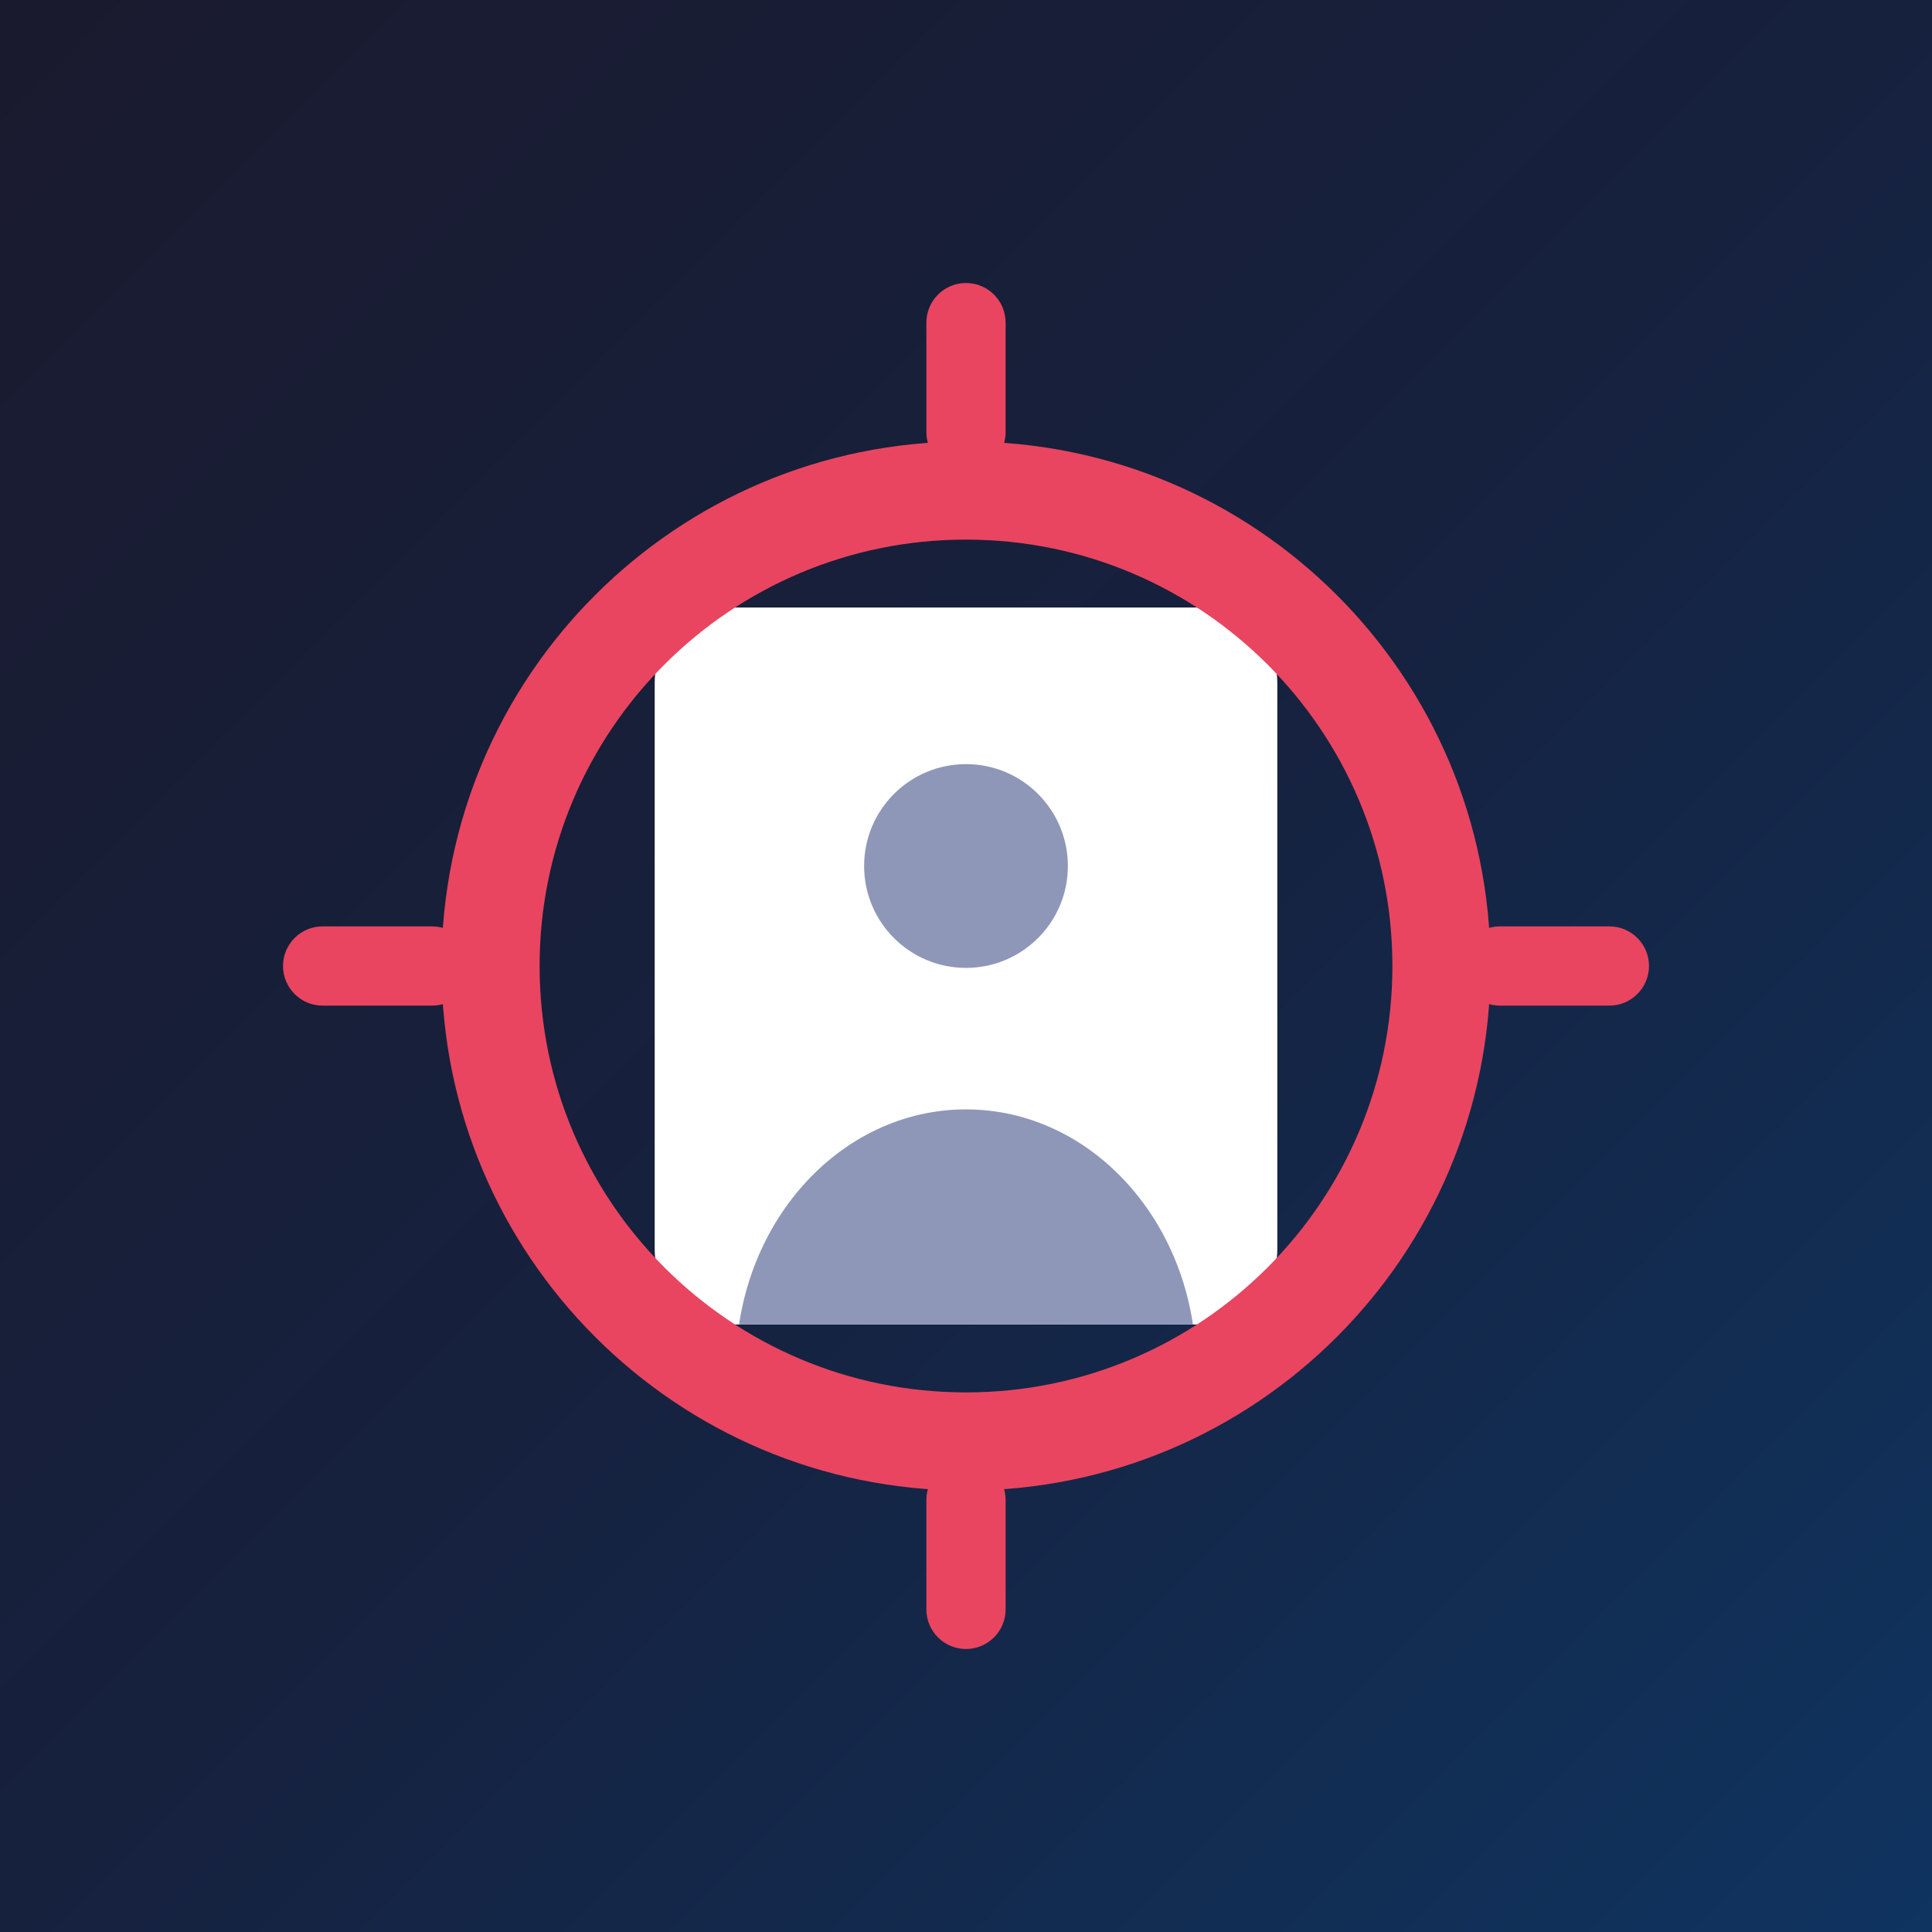
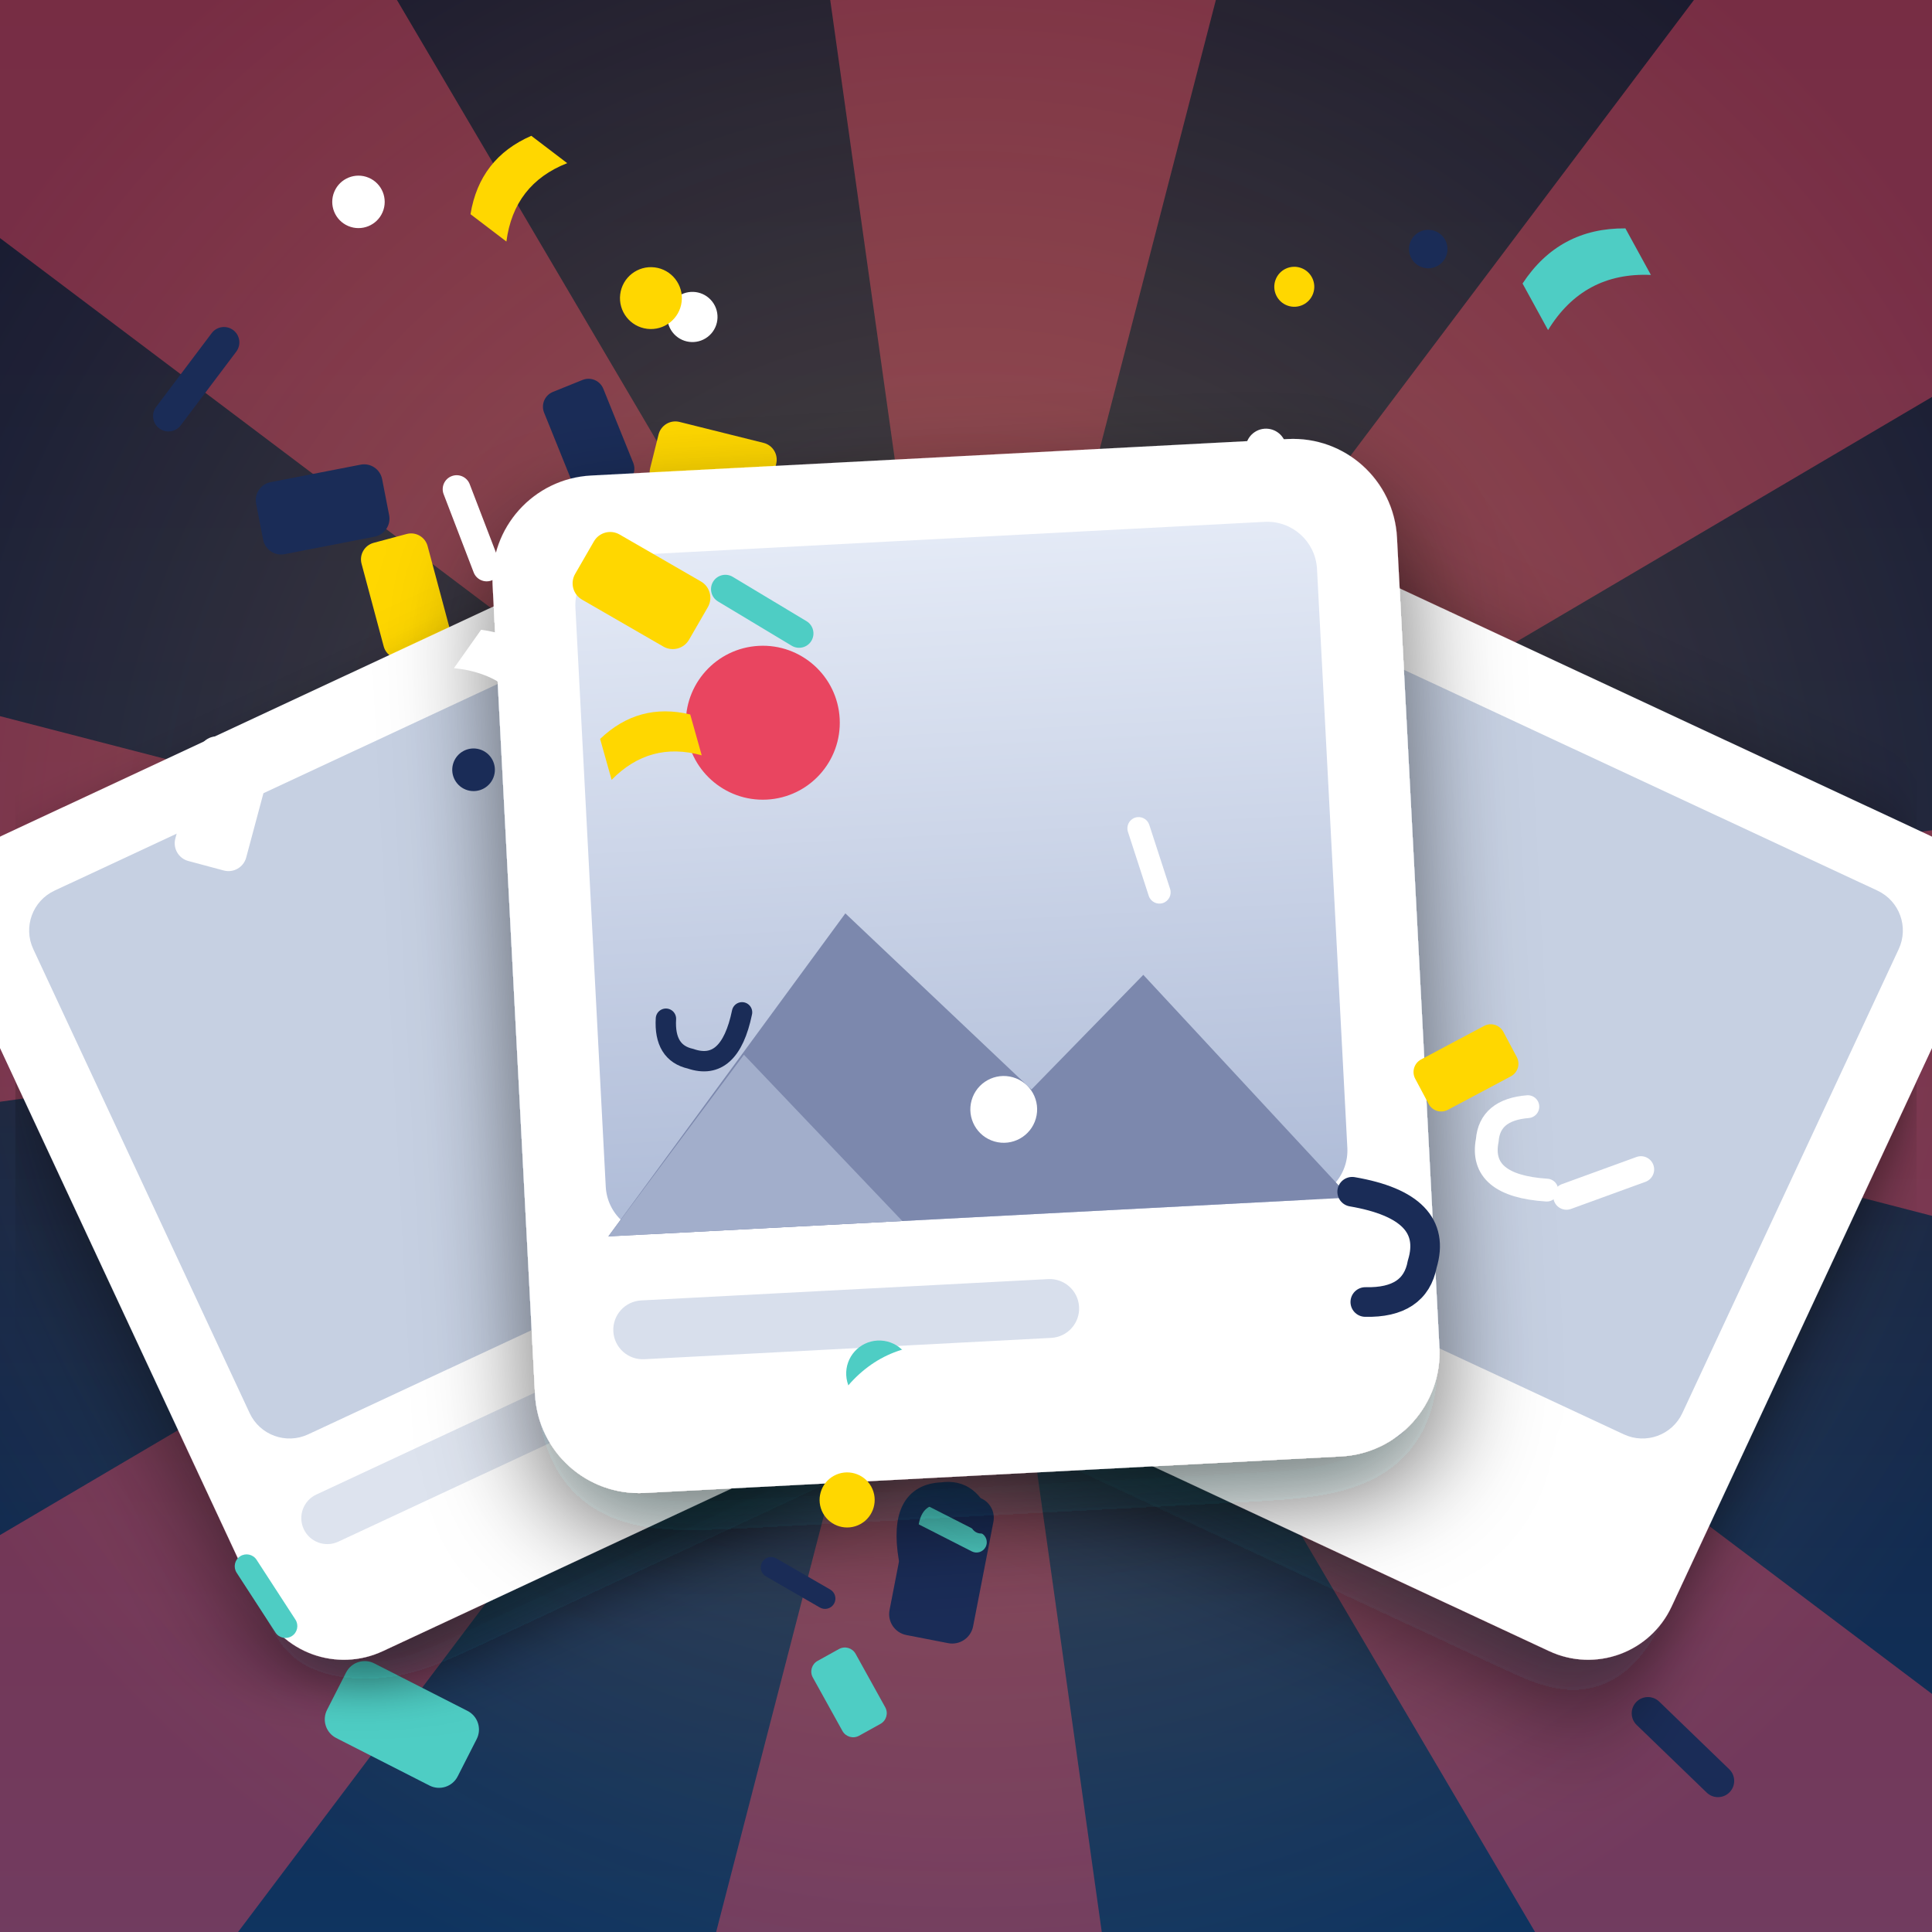
<svg xmlns="http://www.w3.org/2000/svg" viewBox="0 0 1024 1024" width="1024" height="1024">
  <defs>
-     <linearGradient id="sky" x1="0" y1="0" x2="1" y2="1">
+     <linearGradient id="bg" x1="0" y1="0" x2="0" y2="1">
      <stop offset="0" stop-color="#1A1A2E" />
-       <stop offset=".5" stop-color="#16213E" />
+       <stop offset="0.55" stop-color="#16213E" />
      <stop offset="1" stop-color="#0F3460" />
    </linearGradient>
-     <clipPath id="card">
-       <rect x="347" y="322" width="330" height="380" rx="40" />
-     </clipPath>
+     <linearGradient id="sky" x1="0" y1="0" x2="0" y2="1">
+       <stop offset="0" stop-color="#E4EAF6" />
+       <stop offset="1" stop-color="#AEBBD7" />
+     </linearGradient>
+     <radialGradient id="warmGlow" cx="0.5" cy="0.46" r="0.60">
+       <stop offset="0" stop-color="#FFC46B" stop-opacity="0.26" />
+       <stop offset="1" stop-color="#FFC46B" stop-opacity="0" />
+     </radialGradient>
+     <filter id="lift" x="-40%" y="-40%" width="200%" height="200%">
+       <feDropShadow dx="0" dy="18" stdDeviation="22" flood-color="#050A18" flood-opacity="0.55" />
+     </filter>
  </defs>
-   <rect width="1024" height="1024" fill="url(#sky)" />
-   <g transform="translate(512 512) scale(1.0) translate(-512 -512)">
-     <rect x="347" y="322" width="330" height="380" rx="40" fill="#FFFFFF" />
-     <g clip-path="url(#card)">
-       <circle cx="512" cy="459" r="54" fill="#8E97B8" />
-       <ellipse cx="512" cy="725" rx="122" ry="137" fill="#8E97B8" />
+   <rect width="1024" height="1024" fill="url(#bg)" />
+   <g transform="translate(512 512) rotate(-8)">
+     <path d="M 0 0 L 820 0 L 758 314 Z" fill="#E94560" opacity="0.45" />
+     <path d="M 0 0 L 580 580 L 314 758 Z" fill="#E94560" opacity="0.45" />
+     <path d="M 0 0 L 0 820 L -314 758 Z" fill="#E94560" opacity="0.45" />
+     <path d="M 0 0 L -580 580 L -758 314 Z" fill="#E94560" opacity="0.45" />
+     <path d="M 0 0 L -820 0 L -758 -314 Z" fill="#E94560" opacity="0.45" />
+     <path d="M 0 0 L -580 -580 L -314 -758 Z" fill="#E94560" opacity="0.45" />
+     <path d="M 0 0 L -0 -820 L 314 -758 Z" fill="#E94560" opacity="0.45" />
+     <path d="M 0 0 L 580 -580 L 758 -314 Z" fill="#E94560" opacity="0.45" />
+   </g>
+   <rect width="1024" height="1024" fill="url(#warmGlow)" />
+   <g fill="#FFFFFF" transform="translate(748 383) rotate(172) scale(1.57)">
+     <rect x="-20" y="-5" width="40" height="10" rx="5" />
+   </g>
+   <g fill="#FFFFFF" transform="translate(637 466) rotate(230) scale(1.15)">
+     <path d="M -23 -8 Q -2 -22 21 -12 L 23 8 Q 0 -3 -21 12 Z" />
+   </g>
+   <g fill="#4ECDC4" transform="translate(837 564) rotate(189) scale(1.01)">
+     <circle cx="0" cy="0" r="10" />
+   </g>
+   <g fill="#1A2C57" transform="translate(312 232) rotate(68) scale(1.41)">
+     <rect x="-21" y="-12" width="42" height="24" rx="6" />
+   </g>
+   <g fill="#4ECDC4" transform="translate(289 497) rotate(338) scale(1.33)">
+     <rect x="-21" y="-12" width="42" height="24" rx="6" />
+   </g>
+   <g fill="#FFD700" transform="translate(215 316) rotate(255) scale(1.51)">
+     <rect x="-21" y="-12" width="42" height="24" rx="6" />
+   </g>
+   <g fill="#FFD700" transform="translate(378 247) rotate(14) scale(1.53)">
+     <rect x="-21" y="-12" width="42" height="24" rx="6" />
+   </g>
+   <g stroke="#FFD700" fill="none" transform="translate(442 479) rotate(213) scale(1.42)">
+     <path d="M -19 10 Q -6 -17 11 -6 Q 23 0 18 16" fill="none" stroke-width="10" stroke-linecap="round" />
+   </g>
+   <g fill="#1A2C57" transform="translate(499 830) rotate(281) scale(1.88)">
+     <rect x="-21" y="-12" width="42" height="24" rx="6" />
+   </g>
+   <g fill="#FFD700" transform="translate(489 279) rotate(209) scale(1.07)">
+     <rect x="-20" y="-5" width="40" height="10" rx="5" />
+   </g>
+   <g fill="#FFFFFF" transform="translate(487 498) rotate(12) scale(1.64)">
+     <circle cx="0" cy="0" r="10" />
+   </g>
+   <g fill="#FFFFFF" transform="translate(367 168) rotate(137) scale(1.33)">
+     <circle cx="0" cy="0" r="10" />
+   </g>
+   <g fill="#1A2C57" transform="translate(757 132) rotate(27) scale(1.02)">
+     <circle cx="0" cy="0" r="10" />
+   </g>
+   <g fill="#1A2C57" transform="translate(892 926) rotate(44) scale(1.72)">
+     <rect x="-20" y="-5" width="40" height="10" rx="5" />
+   </g>
+   <g fill="#FFD700" transform="translate(805 622) rotate(342) scale(1.24)">
+     <path d="M -23 -8 Q -2 -22 21 -12 L 23 8 Q 0 -3 -21 12 Z" />
+   </g>
+   <g fill="#4ECDC4" transform="translate(654 620) rotate(90) scale(1.67)">
+     <rect x="-21" y="-12" width="42" height="24" rx="6" />
+   </g>
+   <g fill="#FFFFFF" transform="translate(720 448) rotate(220) scale(1.83)">
+     <path d="M -23 -8 Q -2 -22 21 -12 L 23 8 Q 0 -3 -21 12 Z" />
+   </g>
+   <g fill="#4ECDC4" transform="translate(645 745) rotate(262) scale(1.73)">
+     <rect x="-20" y="-5" width="40" height="10" rx="5" />
+   </g>
+   <g fill="#1A2C57" transform="translate(621 294) rotate(46) scale(1.27)">
+     <rect x="-21" y="-12" width="42" height="24" rx="6" />
+   </g>
+   <g fill="#FFD700" transform="translate(592 720) rotate(0) scale(1.62)">
+     <rect x="-20" y="-5" width="40" height="10" rx="5" />
+   </g>
+   <g stroke="#4ECDC4" fill="none" transform="translate(228 624) rotate(105) scale(1.68)">
+     <path d="M -19 10 Q -6 -17 11 -6 Q 23 0 18 16" fill="none" stroke-width="10" stroke-linecap="round" />
+   </g>
+   <g fill="#FFD700" transform="translate(408 505) rotate(329) scale(1.83)">
+     <path d="M -23 -8 Q -2 -22 21 -12 L 23 8 Q 0 -3 -21 12 Z" />
+   </g>
+   <g fill="#4ECDC4" transform="translate(499 351) rotate(86) scale(1.21)">
+     <circle cx="0" cy="0" r="10" />
+   </g>
+   <g fill="#4ECDC4" transform="translate(213 914) rotate(207) scale(1.85)">
+     <rect x="-21" y="-12" width="42" height="24" rx="6" />
+   </g>
+   <g fill="#1A2C57" transform="translate(839 601) rotate(299) scale(1.60)">
+     <rect x="-21" y="-12" width="42" height="24" rx="6" />
+   </g>
+   <g fill="#FFD700" transform="translate(274 445) rotate(77) scale(1.28)">
+     <circle cx="0" cy="0" r="10" />
+   </g>
+   <g fill="#FFFFFF" transform="translate(190 107) rotate(203) scale(1.39)">
+     <circle cx="0" cy="0" r="10" />
+   </g>
+   <g fill="#1A2C57" transform="translate(672 562) rotate(282) scale(1.14)">
+     <rect x="-21" y="-12" width="42" height="24" rx="6" />
+   </g>
+   <g fill="#1A2C57" transform="translate(344 753) rotate(87) scale(1.50)">
+     <rect x="-21" y="-12" width="42" height="24" rx="6" />
+   </g>
+   <g fill="#4ECDC4" transform="translate(503 810) rotate(27) scale(1.09)">
+     <rect x="-20" y="-5" width="40" height="10" rx="5" />
+   </g>
+   <g fill="#4ECDC4" transform="translate(806 660) rotate(4) scale(1.84)">
+     <path d="M -23 -8 Q -2 -22 21 -12 L 23 8 Q 0 -3 -21 12 Z" />
+   </g>
+   <g fill="#FFD700" transform="translate(686 152) rotate(290) scale(1.06)">
+     <circle cx="0" cy="0" r="10" />
+   </g>
+   <g stroke="#1A2C57" fill="none" transform="translate(493 804) rotate(325) scale(1.13)">
+     <path d="M -19 10 Q -6 -17 11 -6 Q 23 0 18 16" fill="none" stroke-width="10" stroke-linecap="round" />
+   </g>
+   <g stroke="#1A2C57" fill="none" transform="translate(652 598) rotate(36) scale(1.38)">
+     <path d="M -19 10 Q -6 -17 11 -6 Q 23 0 18 16" fill="none" stroke-width="10" stroke-linecap="round" />
+   </g>
+   <g transform="translate(250 590) rotate(-25) scale(1.06)" filter="url(#lift)">
+     <g>
+       <rect x="-200" y="-225" width="400" height="450" rx="46" fill="#FFFFFF" />
+       <rect x="-164" y="-189" width="328" height="300" rx="22" fill="#C6D0E2" />
+       <rect x="-164" y="140" width="206" height="26" rx="13" fill="#DDE3EE" />
    </g>
-     <circle cx="512" cy="512" r="252" fill="none" stroke="#E94560" stroke-width="52" />
-     <rect x="491" y="150" width="42" height="100" rx="21" fill="#E94560" transform="rotate(0 512 512)" />
-     <rect x="491" y="150" width="42" height="100" rx="21" fill="#E94560" transform="rotate(90 512 512)" />
-     <rect x="491" y="150" width="42" height="100" rx="21" fill="#E94560" transform="rotate(180 512 512)" />
-     <rect x="491" y="150" width="42" height="100" rx="21" fill="#E94560" transform="rotate(270 512 512)" />
+   </g>
+   <g transform="translate(774 590) rotate(25) scale(1.06)" filter="url(#lift)">
+     <g>
+       <rect x="-200" y="-225" width="400" height="450" rx="46" fill="#FFFFFF" />
+       <rect x="-164" y="-189" width="328" height="300" rx="22" fill="#C6D0E2" />
+       <rect x="-164" y="140" width="206" height="26" rx="13" fill="#DDE3EE" />
+     </g>
+   </g>
+   <g transform="translate(512 512) rotate(-3) scale(1.20)" filter="url(#lift)">
+     <g>
+       <rect x="-200" y="-225" width="400" height="450" rx="46" fill="#FFFFFF" />
+       <rect x="-164" y="-189" width="328" height="300" rx="22" fill="url(#sky)" />
+       <circle cx="-84" cy="-112" r="34" fill="#E94560" />
+       <path d="M -164 111 L -52 -26 L 26 56 L 78 8 L 164 111 Z" fill="#7C88AD" />
+       <path d="M -164 111 L -100 34 L -34 111 Z" fill="#A2AECB" />
+       <rect x="-164" y="140" width="206" height="26" rx="13" fill="#D8DFEC" />
+     </g>
+   </g>
+   <g fill="#4ECDC4" transform="translate(466 728) rotate(177) scale(1.75)">
+     <circle cx="0" cy="0" r="10" />
+   </g>
+   <g fill="#FFFFFF" transform="translate(609 456) rotate(72) scale(1.19)">
+     <rect x="-20" y="-5" width="40" height="10" rx="5" />
+   </g>
+   <g fill="#1A2C57" transform="translate(104 201) rotate(307) scale(1.63)">
+     <rect x="-20" y="-5" width="40" height="10" rx="5" />
+   </g>
+   <g stroke="#1A2C57" fill="none" transform="translate(376 552) rotate(166) scale(1.08)">
+     <path d="M -19 10 Q -6 -17 11 -6 Q 23 0 18 16" fill="none" stroke-width="10" stroke-linecap="round" />
+   </g>
+   <g stroke="#FFFFFF" fill="none" transform="translate(800 614) rotate(248) scale(1.21)">
+     <path d="M -19 10 Q -6 -17 11 -6 Q 23 0 18 16" fill="none" stroke-width="10" stroke-linecap="round" />
+   </g>
+   <g fill="#FFFFFF" transform="translate(532 588) rotate(196) scale(1.77)">
+     <circle cx="0" cy="0" r="10" />
+   </g>
+   <g fill="#FFFFFF" transform="translate(118 426) rotate(285) scale(1.62)">
+     <rect x="-21" y="-12" width="42" height="24" rx="6" />
+   </g>
+   <g fill="#FFD700" transform="translate(777 566) rotate(332) scale(1.26)">
+     <rect x="-21" y="-12" width="42" height="24" rx="6" />
+   </g>
+   <g fill="#1A2C57" transform="translate(423 839) rotate(30) scale(1.10)">
+     <rect x="-20" y="-5" width="40" height="10" rx="5" />
+   </g>
+   <g fill="#4ECDC4" transform="translate(141 846) rotate(57) scale(1.26)">
+     <rect x="-20" y="-5" width="40" height="10" rx="5" />
+   </g>
+   <g fill="#FFD700" transform="translate(340 313) rotate(210) scale(1.66)">
+     <rect x="-21" y="-12" width="42" height="24" rx="6" />
+   </g>
+   <g fill="#FFFFFF" transform="translate(270 360) rotate(41) scale(1.24)">
+     <path d="M -23 -8 Q -2 -22 21 -12 L 23 8 Q 0 -3 -21 12 Z" />
+   </g>
+   <g fill="#FFD700" transform="translate(345 158) rotate(97) scale(1.64)">
+     <circle cx="0" cy="0" r="10" />
+   </g>
+   <g fill="#FFFFFF" transform="translate(850 627) rotate(160) scale(1.40)">
+     <rect x="-20" y="-5" width="40" height="10" rx="5" />
+   </g>
+   <g fill="#4ECDC4" transform="translate(404 324) rotate(211) scale(1.52)">
+     <rect x="-20" y="-5" width="40" height="10" rx="5" />
+   </g>
+   <g fill="#FFD700" transform="translate(275 100) rotate(313) scale(1.19)">
+     <path d="M -23 -8 Q -2 -22 21 -12 L 23 8 Q 0 -3 -21 12 Z" />
+   </g>
+   <g fill="#FFFFFF" transform="translate(250 280) rotate(249) scale(1.48)">
+     <rect x="-20" y="-5" width="40" height="10" rx="5" />
+   </g>
+   <g fill="#FFFFFF" transform="translate(671 238) rotate(147) scale(1.08)">
+     <circle cx="0" cy="0" r="10" />
+   </g>
+   <g fill="#FFD700" transform="translate(449 795) rotate(331) scale(1.46)">
+     <circle cx="0" cy="0" r="10" />
+   </g>
+   <g fill="#4ECDC4" transform="translate(450 897) rotate(61) scale(1.08)">
+     <rect x="-21" y="-12" width="42" height="24" rx="6" />
+   </g>
+   <g fill="#FFD700" transform="translate(345 396) rotate(350) scale(1.12)">
+     <path d="M -23 -8 Q -2 -22 21 -12 L 23 8 Q 0 -3 -21 12 Z" />
+   </g>
+   <g fill="#4ECDC4" transform="translate(841 148) rotate(337) scale(1.40)">
+     <path d="M -23 -8 Q -2 -22 21 -12 L 23 8 Q 0 -3 -21 12 Z" />
+   </g>
+   <g fill="#1A2C57" transform="translate(251 408) rotate(16) scale(1.13)">
+     <circle cx="0" cy="0" r="10" />
+   </g>
+   <g fill="#1A2C57" transform="translate(171 270) rotate(169) scale(1.62)">
+     <rect x="-21" y="-12" width="42" height="24" rx="6" />
+   </g>
+   <g stroke="#1A2C57" fill="none" transform="translate(740 656) rotate(74) scale(1.57)">
+     <path d="M -19 10 Q -6 -17 11 -6 Q 23 0 18 16" fill="none" stroke-width="10" stroke-linecap="round" />
+   </g>
+   <g fill="#FFFFFF" transform="translate(480 739) rotate(340) scale(1.42)">
+     <path d="M -23 -8 Q -2 -22 21 -12 L 23 8 Q 0 -3 -21 12 Z" />
  </g>
</svg>
